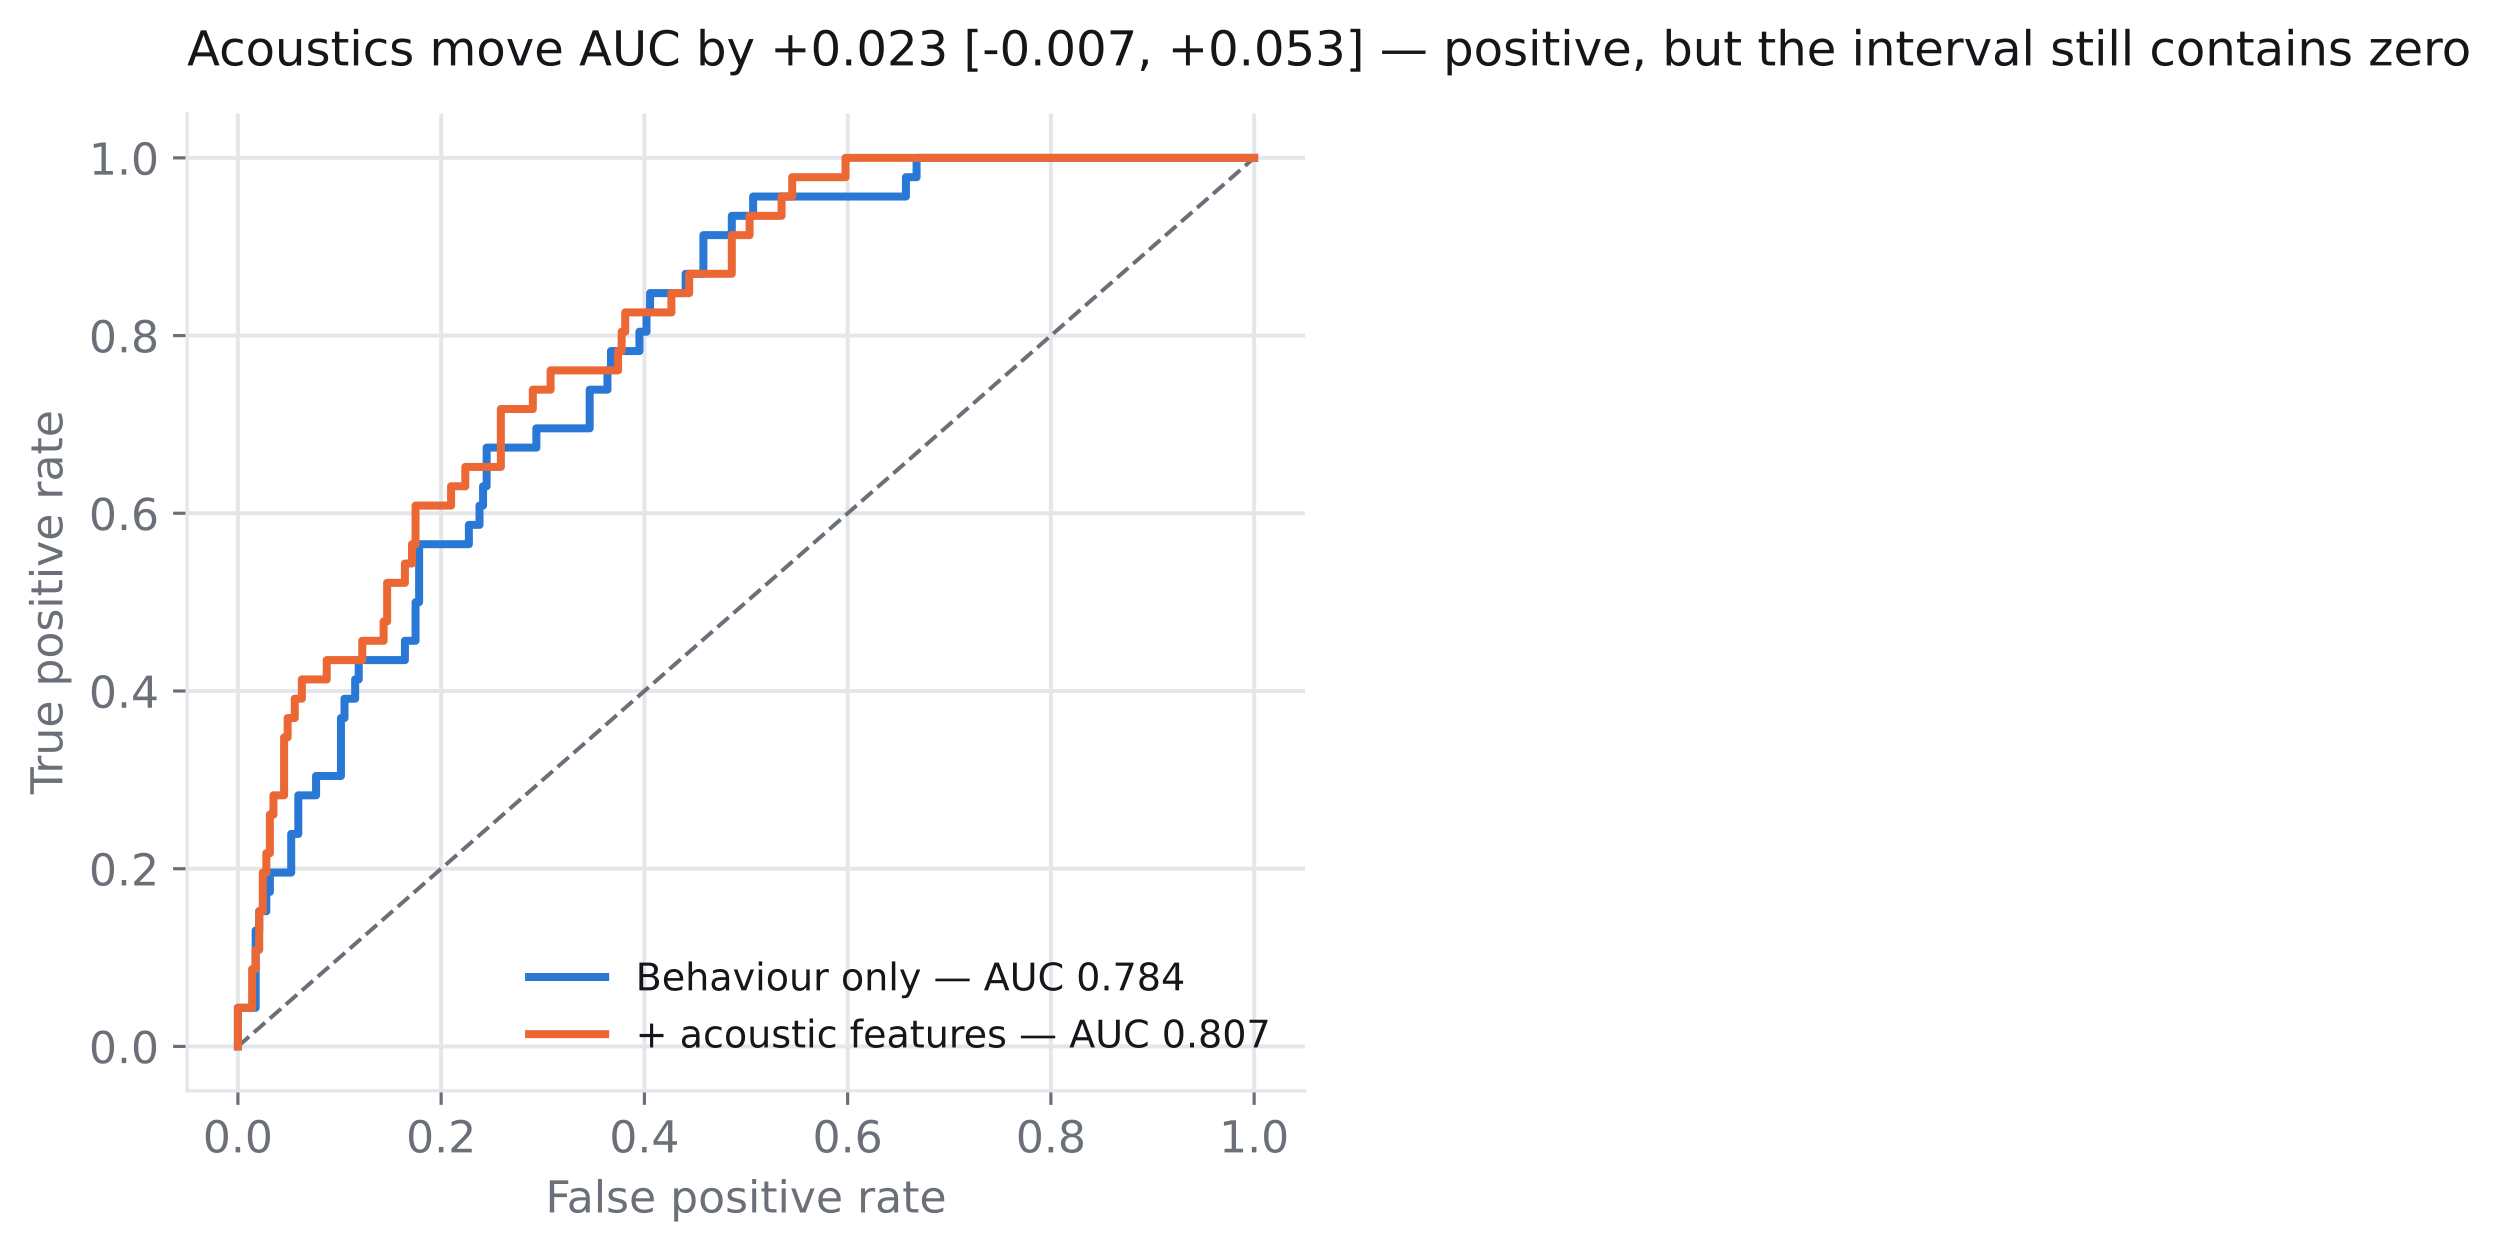
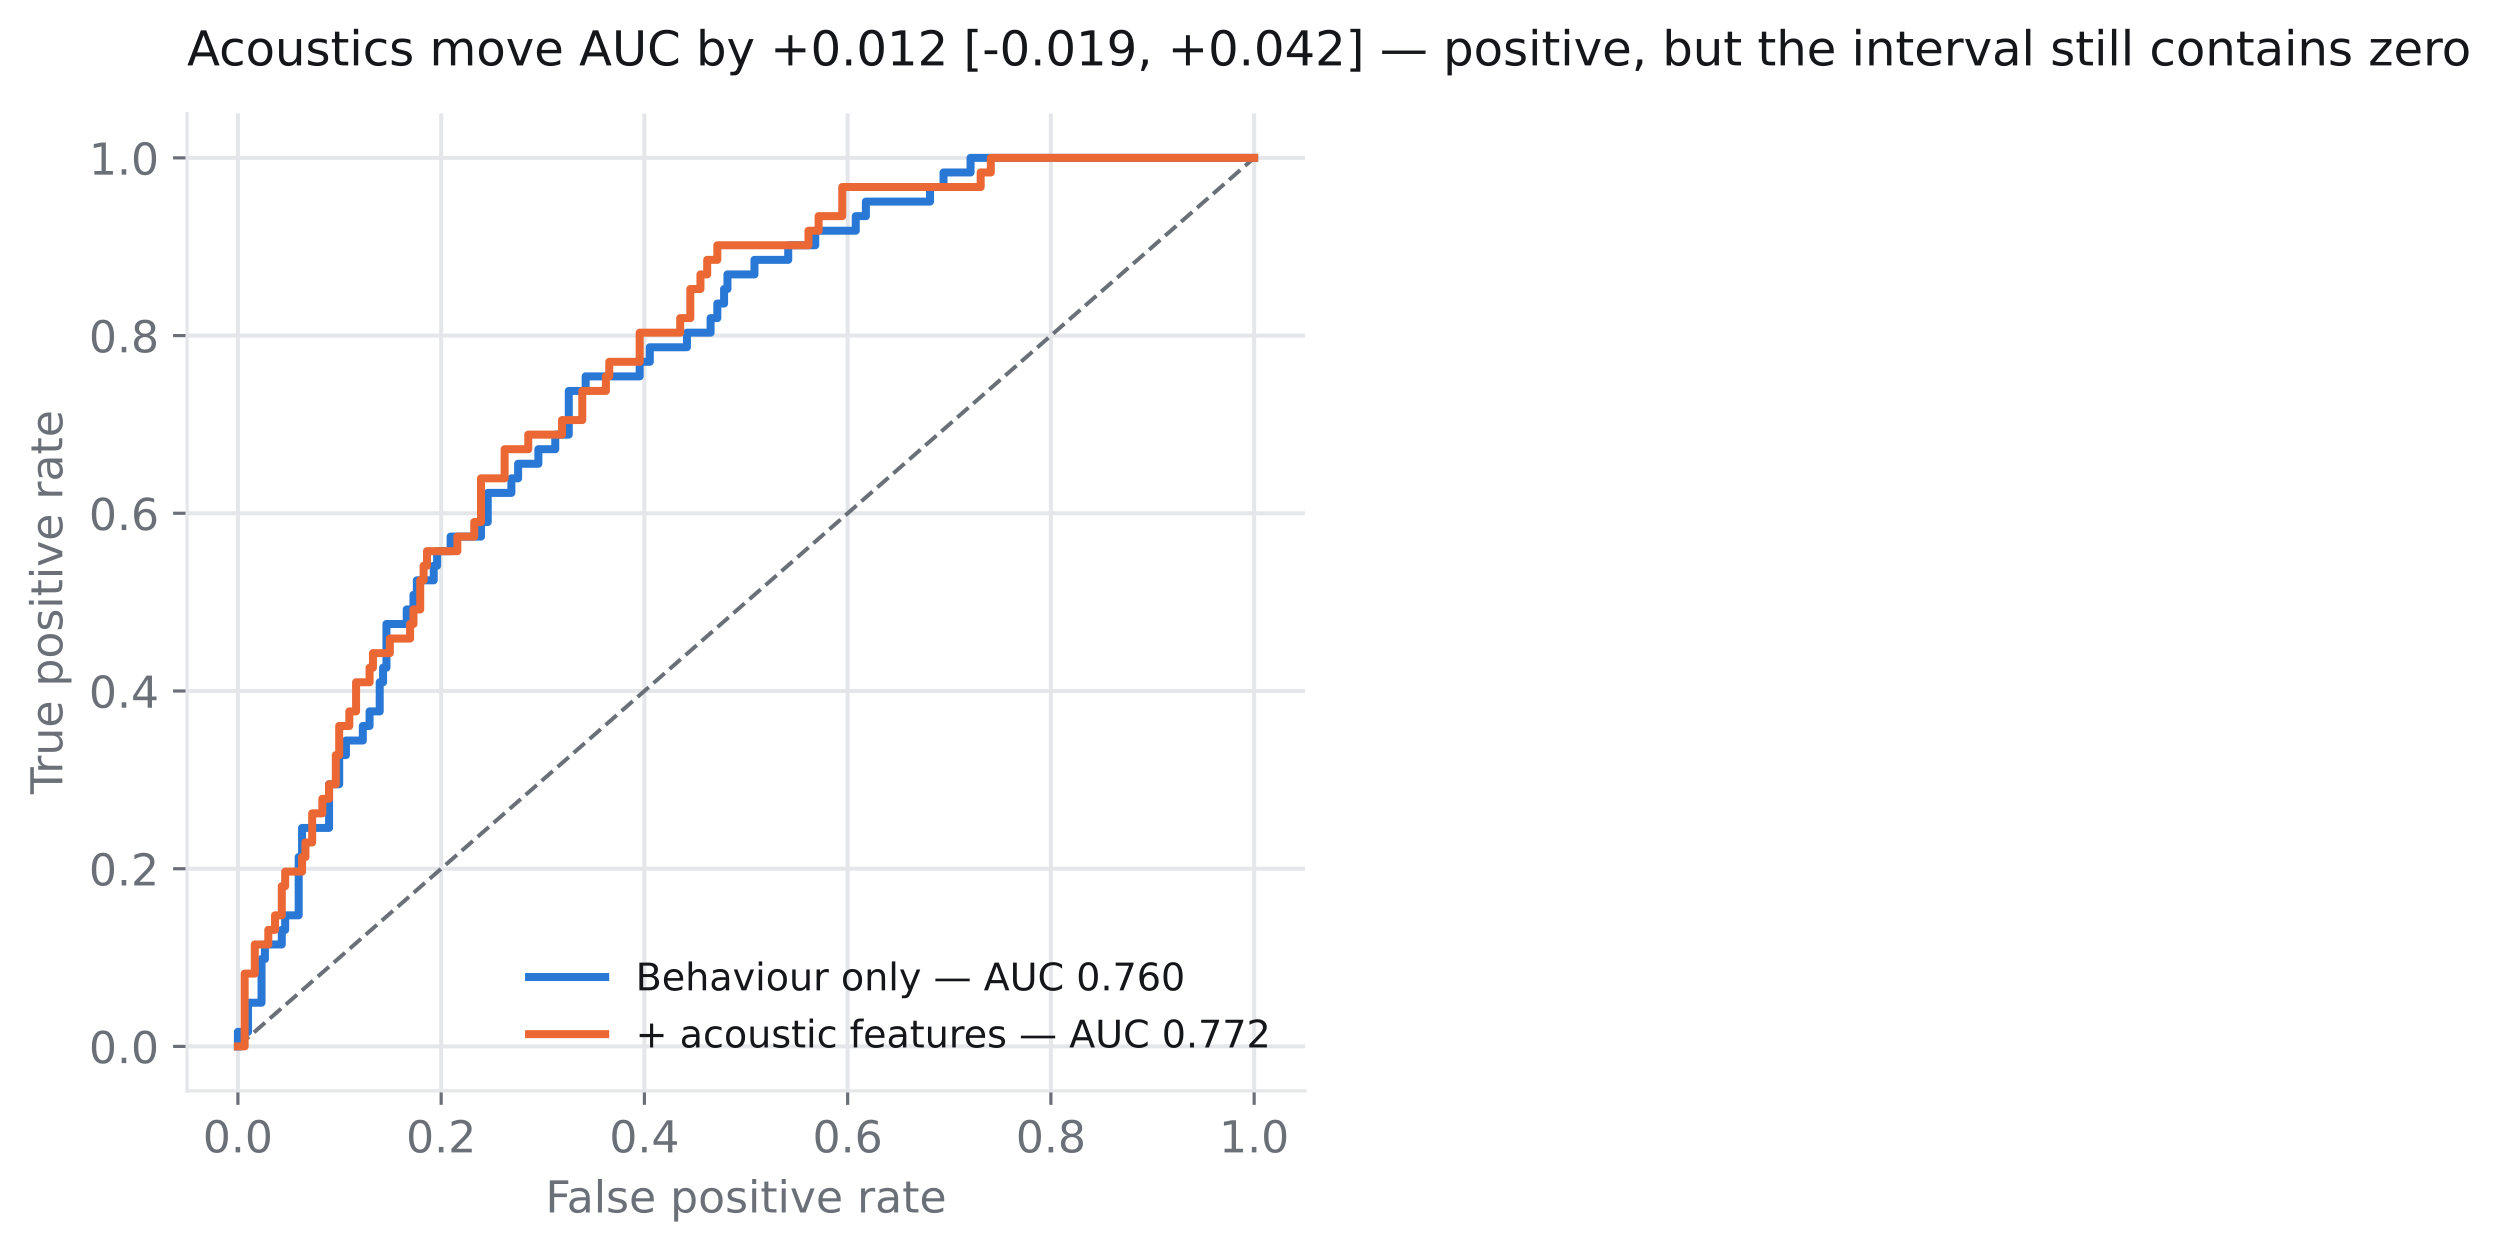
<svg xmlns="http://www.w3.org/2000/svg" xmlns:xlink="http://www.w3.org/1999/xlink" width="623.956pt" height="312.455pt" viewBox="0 0 623.956 312.455" version="1.1">
  <defs>
    <style type="text/css">*{stroke-linejoin: round; stroke-linecap: butt}</style>
  </defs>
  <g id="figure_1">
    <g id="patch_1">
      <path d="M 0 312.455  L 623.956 312.455  L 623.956 0  L 0 0  L 0 312.455  z " style="fill: none" />
    </g>
    <g id="axes_1">
      <g id="patch_2">
        <path d="M 46.694 272.254  L 325.694 272.254  L 325.694 28.318  L 46.694 28.318  L 46.694 272.254  z " style="fill: none" />
      </g>
      <g id="matplotlib.axis_1">
        <g id="xtick_1">
          <g id="line2d_1">
            <path d="M 59.376 272.254  L 59.376 28.318  " clip-path="url(#p69eca6e9b6)" style="fill: none; stroke: #e4e6ea; stroke-linecap: square" />
          </g>
          <g id="line2d_2">
            <defs>
              <path id="m1d3ef57451" d="M 0 0  L 0 3.5  " style="stroke: #6b7078; stroke-width: 0.8" />
            </defs>
            <g>
              <use xlink:href="#m1d3ef57451" x="59.376" y="272.254" style="fill: #6b7078; stroke: #6b7078; stroke-width: 0.8" />
            </g>
          </g>
          <g id="text_1">
            <text style="font-size: 11px; font-family: 'DejaVu Sans'; text-anchor: middle; fill: #6b7078" x="59.376" y="287.612" transform="rotate(-0 59.37611 287.6115)">0.0</text>
          </g>
        </g>
        <g id="xtick_2">
          <g id="line2d_3">
            <path d="M 110.103 272.254  L 110.103 28.318  " clip-path="url(#p69eca6e9b6)" style="fill: none; stroke: #e4e6ea; stroke-linecap: square" />
          </g>
          <g id="line2d_4">
            <g>
              <use xlink:href="#m1d3ef57451" x="110.103" y="272.254" style="fill: #6b7078; stroke: #6b7078; stroke-width: 0.8" />
            </g>
          </g>
          <g id="text_2">
            <text style="font-size: 11px; font-family: 'DejaVu Sans'; text-anchor: middle; fill: #6b7078" x="110.103" y="287.612" transform="rotate(-0 110.1034 287.6115)">0.2</text>
          </g>
        </g>
        <g id="xtick_3">
          <g id="line2d_5">
            <path d="M 160.831 272.254  L 160.831 28.318  " clip-path="url(#p69eca6e9b6)" style="fill: none; stroke: #e4e6ea; stroke-linecap: square" />
          </g>
          <g id="line2d_6">
            <g>
              <use xlink:href="#m1d3ef57451" x="160.831" y="272.254" style="fill: #6b7078; stroke: #6b7078; stroke-width: 0.8" />
            </g>
          </g>
          <g id="text_3">
            <text style="font-size: 11px; font-family: 'DejaVu Sans'; text-anchor: middle; fill: #6b7078" x="160.831" y="287.612" transform="rotate(-0 160.8307 287.6115)">0.4</text>
          </g>
        </g>
        <g id="xtick_4">
          <g id="line2d_7">
            <path d="M 211.558 272.254  L 211.558 28.318  " clip-path="url(#p69eca6e9b6)" style="fill: none; stroke: #e4e6ea; stroke-linecap: square" />
          </g>
          <g id="line2d_8">
            <g>
              <use xlink:href="#m1d3ef57451" x="211.558" y="272.254" style="fill: #6b7078; stroke: #6b7078; stroke-width: 0.8" />
            </g>
          </g>
          <g id="text_4">
            <text style="font-size: 11px; font-family: 'DejaVu Sans'; text-anchor: middle; fill: #6b7078" x="211.558" y="287.612" transform="rotate(-0 211.5579 287.6115)">0.6</text>
          </g>
        </g>
        <g id="xtick_5">
          <g id="line2d_9">
            <path d="M 262.285 272.254  L 262.285 28.318  " clip-path="url(#p69eca6e9b6)" style="fill: none; stroke: #e4e6ea; stroke-linecap: square" />
          </g>
          <g id="line2d_10">
            <g>
              <use xlink:href="#m1d3ef57451" x="262.285" y="272.254" style="fill: #6b7078; stroke: #6b7078; stroke-width: 0.8" />
            </g>
          </g>
          <g id="text_5">
            <text style="font-size: 11px; font-family: 'DejaVu Sans'; text-anchor: middle; fill: #6b7078" x="262.285" y="287.612" transform="rotate(-0 262.2852 287.6115)">0.8</text>
          </g>
        </g>
        <g id="xtick_6">
          <g id="line2d_11">
            <path d="M 313.012 272.254  L 313.012 28.318  " clip-path="url(#p69eca6e9b6)" style="fill: none; stroke: #e4e6ea; stroke-linecap: square" />
          </g>
          <g id="line2d_12">
            <g>
              <use xlink:href="#m1d3ef57451" x="313.012" y="272.254" style="fill: #6b7078; stroke: #6b7078; stroke-width: 0.8" />
            </g>
          </g>
          <g id="text_6">
            <text style="font-size: 11px; font-family: 'DejaVu Sans'; text-anchor: middle; fill: #6b7078" x="313.012" y="287.612" transform="rotate(-0 313.0125 287.6115)">1.0</text>
          </g>
        </g>
        <g id="text_7">
          <text style="font-size: 11px; font-family: 'DejaVu Sans'; text-anchor: middle; fill: #6b7078" x="186.194" y="302.612" transform="rotate(-0 186.1943 302.6124)">False positive rate</text>
        </g>
      </g>
      <g id="matplotlib.axis_2">
        <g id="ytick_1">
          <g id="line2d_13">
            <path d="M 46.694 261.166  L 325.694 261.166  " clip-path="url(#p69eca6e9b6)" style="fill: none; stroke: #e4e6ea; stroke-linecap: square" />
          </g>
          <g id="line2d_14">
            <defs>
              <path id="md67586d767" d="M 0 0  L -3.5 0  " style="stroke: #6b7078; stroke-width: 0.8" />
            </defs>
            <g>
              <use xlink:href="#md67586d767" x="46.694" y="261.166" style="fill: #6b7078; stroke: #6b7078; stroke-width: 0.8" />
            </g>
          </g>
          <g id="text_8">
            <text style="font-size: 11px; font-family: 'DejaVu Sans'; text-anchor: end; fill: #6b7078" x="39.694" y="265.345" transform="rotate(-0 39.6943 265.3448)">0.0</text>
          </g>
        </g>
        <g id="ytick_2">
          <g id="line2d_15">
            <path d="M 46.694 216.814  L 325.694 216.814  " clip-path="url(#p69eca6e9b6)" style="fill: none; stroke: #e4e6ea; stroke-linecap: square" />
          </g>
          <g id="line2d_16">
            <g>
              <use xlink:href="#md67586d767" x="46.694" y="216.814" style="fill: #6b7078; stroke: #6b7078; stroke-width: 0.8" />
            </g>
          </g>
          <g id="text_9">
            <text style="font-size: 11px; font-family: 'DejaVu Sans'; text-anchor: end; fill: #6b7078" x="39.694" y="220.993" transform="rotate(-0 39.6943 220.9928)">0.2</text>
          </g>
        </g>
        <g id="ytick_3">
          <g id="line2d_17">
            <path d="M 46.694 172.462  L 325.694 172.462  " clip-path="url(#p69eca6e9b6)" style="fill: none; stroke: #e4e6ea; stroke-linecap: square" />
          </g>
          <g id="line2d_18">
            <g>
              <use xlink:href="#md67586d767" x="46.694" y="172.462" style="fill: #6b7078; stroke: #6b7078; stroke-width: 0.8" />
            </g>
          </g>
          <g id="text_10">
            <text style="font-size: 11px; font-family: 'DejaVu Sans'; text-anchor: end; fill: #6b7078" x="39.694" y="176.641" transform="rotate(-0 39.6943 176.6408)">0.4</text>
          </g>
        </g>
        <g id="ytick_4">
          <g id="line2d_19">
            <path d="M 46.694 128.11  L 325.694 128.11  " clip-path="url(#p69eca6e9b6)" style="fill: none; stroke: #e4e6ea; stroke-linecap: square" />
          </g>
          <g id="line2d_20">
            <g>
              <use xlink:href="#md67586d767" x="46.694" y="128.11" style="fill: #6b7078; stroke: #6b7078; stroke-width: 0.8" />
            </g>
          </g>
          <g id="text_11">
            <text style="font-size: 11px; font-family: 'DejaVu Sans'; text-anchor: end; fill: #6b7078" x="39.694" y="132.289" transform="rotate(-0 39.6943 132.2888)">0.6</text>
          </g>
        </g>
        <g id="ytick_5">
          <g id="line2d_21">
            <path d="M 46.694 83.758  L 325.694 83.758  " clip-path="url(#p69eca6e9b6)" style="fill: none; stroke: #e4e6ea; stroke-linecap: square" />
          </g>
          <g id="line2d_22">
            <g>
              <use xlink:href="#md67586d767" x="46.694" y="83.758" style="fill: #6b7078; stroke: #6b7078; stroke-width: 0.8" />
            </g>
          </g>
          <g id="text_12">
            <text style="font-size: 11px; font-family: 'DejaVu Sans'; text-anchor: end; fill: #6b7078" x="39.694" y="87.937" transform="rotate(-0 39.6943 87.93684)">0.8</text>
          </g>
        </g>
        <g id="ytick_6">
          <g id="line2d_23">
            <path d="M 46.694 39.406  L 325.694 39.406  " clip-path="url(#p69eca6e9b6)" style="fill: none; stroke: #e4e6ea; stroke-linecap: square" />
          </g>
          <g id="line2d_24">
            <g>
              <use xlink:href="#md67586d767" x="46.694" y="39.406" style="fill: #6b7078; stroke: #6b7078; stroke-width: 0.8" />
            </g>
          </g>
          <g id="text_13">
            <text style="font-size: 11px; font-family: 'DejaVu Sans'; text-anchor: end; fill: #6b7078" x="39.694" y="43.585" transform="rotate(-0 39.6943 43.58484)">1.0</text>
          </g>
        </g>
        <g id="text_14">
          <text style="font-size: 11px; font-family: 'DejaVu Sans'; text-anchor: middle; fill: #6b7078" x="15.558" y="150.286" transform="rotate(-90 15.55828 150.2861)">True positive rate</text>
        </g>
      </g>
      <g id="line2d_25">
        <path d="M 59.376 261.166  L 313.012 39.406  " clip-path="url(#p69eca6e9b6)" style="fill: none; stroke-dasharray: 3.7,1.6; stroke-dashoffset: 0; stroke: #6b7078" />
      </g>
      <g id="line2d_26">
-         <path d="M 59.376 261.166  L 59.376 256.345  L 59.376 251.524  L 63.81 251.524  L 63.81 232.241  L 64.697 232.241  L 64.697 227.42  L 66.471 227.42  L 66.471 222.599  L 67.358 222.599  L 67.358 217.778  L 72.679 217.778  L 72.679 208.137  L 74.452 208.137  L 74.452 198.495  L 78.887 198.495  L 78.887 193.674  L 85.094 193.674  L 85.094 179.211  L 85.981 179.211  L 85.981 174.39  L 88.642 174.39  L 88.642 169.57  L 89.529 169.57  L 89.529 164.749  L 101.058 164.749  L 101.058 159.928  L 103.718 159.928  L 103.718 150.286  L 104.605 150.286  L 104.605 135.824  L 117.021 135.824  L 117.021 131.003  L 119.681 131.003  L 119.681 126.182  L 120.568 126.182  L 120.568 121.361  L 121.455 121.361  L 121.455 111.719  L 133.871 111.719  L 133.871 106.898  L 147.173 106.898  L 147.173 97.257  L 151.608 97.257  L 151.608 92.436  L 152.494 92.436  L 152.494 87.615  L 159.589 87.615  L 159.589 82.794  L 161.363 82.794  L 161.363 77.973  L 162.25 77.973  L 162.25 73.152  L 171.118 73.152  L 171.118 68.331  L 175.552 68.331  L 175.552 58.69  L 182.647 58.69  L 182.647 53.869  L 187.968 53.869  L 187.968 49.048  L 226.102 49.048  L 226.102 44.227  L 228.763 44.227  L 228.763 39.406  L 313.012 39.406  " clip-path="url(#p69eca6e9b6)" style="fill: none; stroke: #2a78d6; stroke-width: 2; stroke-linecap: square" />
+         <path d="M 59.376 261.166  L 59.376 257.531  L 61.904 257.531  L 61.904 250.26  L 65.275 250.26  L 65.275 239.354  L 66.117 239.354  L 66.117 235.718  L 70.331 235.718  L 70.331 232.083  L 71.173 232.083  L 71.173 228.447  L 74.544 228.447  L 74.544 213.906  L 75.386 213.906  L 75.386 206.635  L 82.128 206.635  L 82.128 195.729  L 84.655 195.729  L 84.655 188.458  L 86.341 188.458  L 86.341 184.823  L 90.554 184.823  L 90.554 181.187  L 92.239 181.187  L 92.239 177.552  L 94.767 177.552  L 94.767 170.281  L 95.61 170.281  L 95.61 166.645  L 96.453 166.645  L 96.453 155.739  L 101.508 155.739  L 101.508 152.104  L 103.194 152.104  L 103.194 148.468  L 104.036 148.468  L 104.036 144.833  L 108.25 144.833  L 108.25 141.198  L 109.092 141.198  L 109.092 137.562  L 112.463 137.562  L 112.463 133.927  L 120.047 133.927  L 120.047 130.291  L 121.732 130.291  L 121.732 123.021  L 127.63 123.021  L 127.63 119.385  L 129.316 119.385  L 129.316 115.75  L 134.372 115.75  L 134.372 112.114  L 138.585 112.114  L 138.585 108.479  L 141.955 108.479  L 141.955 97.573  L 146.169 97.573  L 146.169 93.937  L 159.651 93.937  L 159.651 90.302  L 162.179 90.302  L 162.179 86.666  L 171.448 86.666  L 171.448 83.031  L 177.347 83.031  L 177.347 79.396  L 179.032 79.396  L 179.032 75.76  L 180.717 75.76  L 180.717 72.125  L 181.56 72.125  L 181.56 68.489  L 188.301 68.489  L 188.301 64.854  L 196.727 64.854  L 196.727 61.219  L 203.469 61.219  L 203.469 57.583  L 213.58 57.583  L 213.58 53.948  L 216.108 53.948  L 216.108 50.312  L 232.118 50.312  L 232.118 46.677  L 235.489 46.677  L 235.489 43.042  L 242.23 43.042  L 242.23 39.406  L 313.012 39.406  " clip-path="url(#p69eca6e9b6)" style="fill: none; stroke: #2a78d6; stroke-width: 2; stroke-linecap: square" />
      </g>
      <g id="line2d_27">
-         <path d="M 59.376 261.166  L 59.376 256.345  L 59.376 251.524  L 62.923 251.524  L 62.923 241.883  L 63.81 241.883  L 63.81 237.062  L 64.697 237.062  L 64.697 227.42  L 65.584 227.42  L 65.584 217.778  L 66.471 217.778  L 66.471 212.957  L 67.358 212.957  L 67.358 203.316  L 68.245 203.316  L 68.245 198.495  L 70.905 198.495  L 70.905 184.032  L 71.792 184.032  L 71.792 179.211  L 73.566 179.211  L 73.566 174.39  L 75.339 174.39  L 75.339 169.57  L 81.547 169.57  L 81.547 164.749  L 90.416 164.749  L 90.416 159.928  L 95.737 159.928  L 95.737 155.107  L 96.623 155.107  L 96.623 145.465  L 101.058 145.465  L 101.058 140.644  L 102.831 140.644  L 102.831 135.824  L 103.718 135.824  L 103.718 126.182  L 112.587 126.182  L 112.587 121.361  L 116.134 121.361  L 116.134 116.54  L 125.002 116.54  L 125.002 102.077  L 132.984 102.077  L 132.984 97.257  L 137.418 97.257  L 137.418 92.436  L 154.268 92.436  L 154.268 87.615  L 155.155 87.615  L 155.155 82.794  L 156.042 82.794  L 156.042 77.973  L 167.571 77.973  L 167.571 73.152  L 172.005 73.152  L 172.005 68.331  L 182.647 68.331  L 182.647 58.69  L 187.081 58.69  L 187.081 53.869  L 195.063 53.869  L 195.063 49.048  L 197.723 49.048  L 197.723 44.227  L 211.026 44.227  L 211.026 39.406  L 313.012 39.406  " clip-path="url(#p69eca6e9b6)" style="fill: none; stroke: #eb6834; stroke-width: 2; stroke-linecap: square" />
+         <path d="M 59.376 261.166  L 60.219 261.166  L 61.061 261.166  L 61.061 242.989  L 63.589 242.989  L 63.589 235.718  L 66.96 235.718  L 66.96 232.083  L 68.645 232.083  L 68.645 228.447  L 70.331 228.447  L 70.331 221.177  L 71.173 221.177  L 71.173 217.541  L 75.386 217.541  L 75.386 213.906  L 76.229 213.906  L 76.229 210.27  L 77.914 210.27  L 77.914 203  L 80.442 203  L 80.442 199.364  L 82.128 199.364  L 82.128 195.729  L 83.813 195.729  L 83.813 188.458  L 84.655 188.458  L 84.655 181.187  L 87.183 181.187  L 87.183 177.552  L 88.869 177.552  L 88.869 170.281  L 92.239 170.281  L 92.239 166.645  L 93.082 166.645  L 93.082 163.01  L 97.295 163.01  L 97.295 159.375  L 102.351 159.375  L 102.351 155.739  L 103.194 155.739  L 103.194 152.104  L 104.879 152.104  L 104.879 144.833  L 105.722 144.833  L 105.722 141.198  L 106.564 141.198  L 106.564 137.562  L 114.148 137.562  L 114.148 133.927  L 118.361 133.927  L 118.361 130.291  L 120.047 130.291  L 120.047 119.385  L 125.945 119.385  L 125.945 112.114  L 131.844 112.114  L 131.844 108.479  L 140.27 108.479  L 140.27 104.844  L 145.326 104.844  L 145.326 97.573  L 151.224 97.573  L 151.224 93.937  L 152.067 93.937  L 152.067 90.302  L 159.651 90.302  L 159.651 83.031  L 169.763 83.031  L 169.763 79.396  L 172.291 79.396  L 172.291 72.125  L 174.819 72.125  L 174.819 68.489  L 176.504 68.489  L 176.504 64.854  L 179.032 64.854  L 179.032 61.219  L 201.783 61.219  L 201.783 57.583  L 204.311 57.583  L 204.311 53.948  L 210.21 53.948  L 210.21 46.677  L 244.758 46.677  L 244.758 43.042  L 247.286 43.042  L 247.286 39.406  L 313.012 39.406  " clip-path="url(#p69eca6e9b6)" style="fill: none; stroke: #eb6834; stroke-width: 2; stroke-linecap: square" />
      </g>
      <g id="patch_3">
        <path d="M 46.694 272.254  L 46.694 28.318  " style="fill: none; stroke: #e4e6ea; stroke-width: 0.8; stroke-linejoin: miter; stroke-linecap: square" />
      </g>
      <g id="patch_4">
        <path d="M 46.694 272.254  L 325.694 272.254  " style="fill: none; stroke: #e4e6ea; stroke-width: 0.8; stroke-linejoin: miter; stroke-linecap: square" />
      </g>
      <g id="text_15">
-         <text style="font-size: 12px; font-family: 'DejaVu Sans'; text-anchor: start; fill: #14161a" x="46.694" y="16.318" transform="rotate(-0 46.6943 16.31812)">Acoustics move AUC by +0.023 [-0.007, +0.053] — positive, but the interval still contains zero</text>
+         <text style="font-size: 12px; font-family: 'DejaVu Sans'; text-anchor: start; fill: #14161a" x="46.694" y="16.318" transform="rotate(-0 46.6943 16.31812)">Acoustics move AUC by +0.012 [-0.019, +0.042] — positive, but the interval still contains zero</text>
      </g>
      <g id="legend_1">
        <g id="line2d_28">
          <path d="M 132.044 243.846  L 141.544 243.846  L 151.044 243.846  " style="fill: none; stroke: #2a78d6; stroke-width: 2; stroke-linecap: square" />
        </g>
        <g id="text_16">
-           <text style="font-size: 9.5px; font-family: 'DejaVu Sans'; text-anchor: start; fill: #14161a" x="158.644" y="247.171" transform="rotate(-0 158.6442 247.1712)">Behaviour only — AUC 0.784</text>
+           <text style="font-size: 9.5px; font-family: 'DejaVu Sans'; text-anchor: start; fill: #14161a" x="158.644" y="247.171" transform="rotate(-0 158.6442 247.1712)">Behaviour only — AUC 0.760</text>
        </g>
        <g id="line2d_29">
          <path d="M 132.044 258.097  L 141.544 258.097  L 151.044 258.097  " style="fill: none; stroke: #eb6834; stroke-width: 2; stroke-linecap: square" />
        </g>
        <g id="text_17">
-           <text style="font-size: 9.5px; font-family: 'DejaVu Sans'; text-anchor: start; fill: #14161a" x="158.644" y="261.422" transform="rotate(-0 158.6442 261.4219)">+ acoustic features — AUC 0.807</text>
+           <text style="font-size: 9.5px; font-family: 'DejaVu Sans'; text-anchor: start; fill: #14161a" x="158.644" y="261.422" transform="rotate(-0 158.6442 261.4219)">+ acoustic features — AUC 0.772</text>
        </g>
      </g>
    </g>
  </g>
  <defs>
    <clipPath id="p69eca6e9b6">
      <rect x="46.694" y="28.318" width="279" height="243.936" />
    </clipPath>
  </defs>
</svg>
